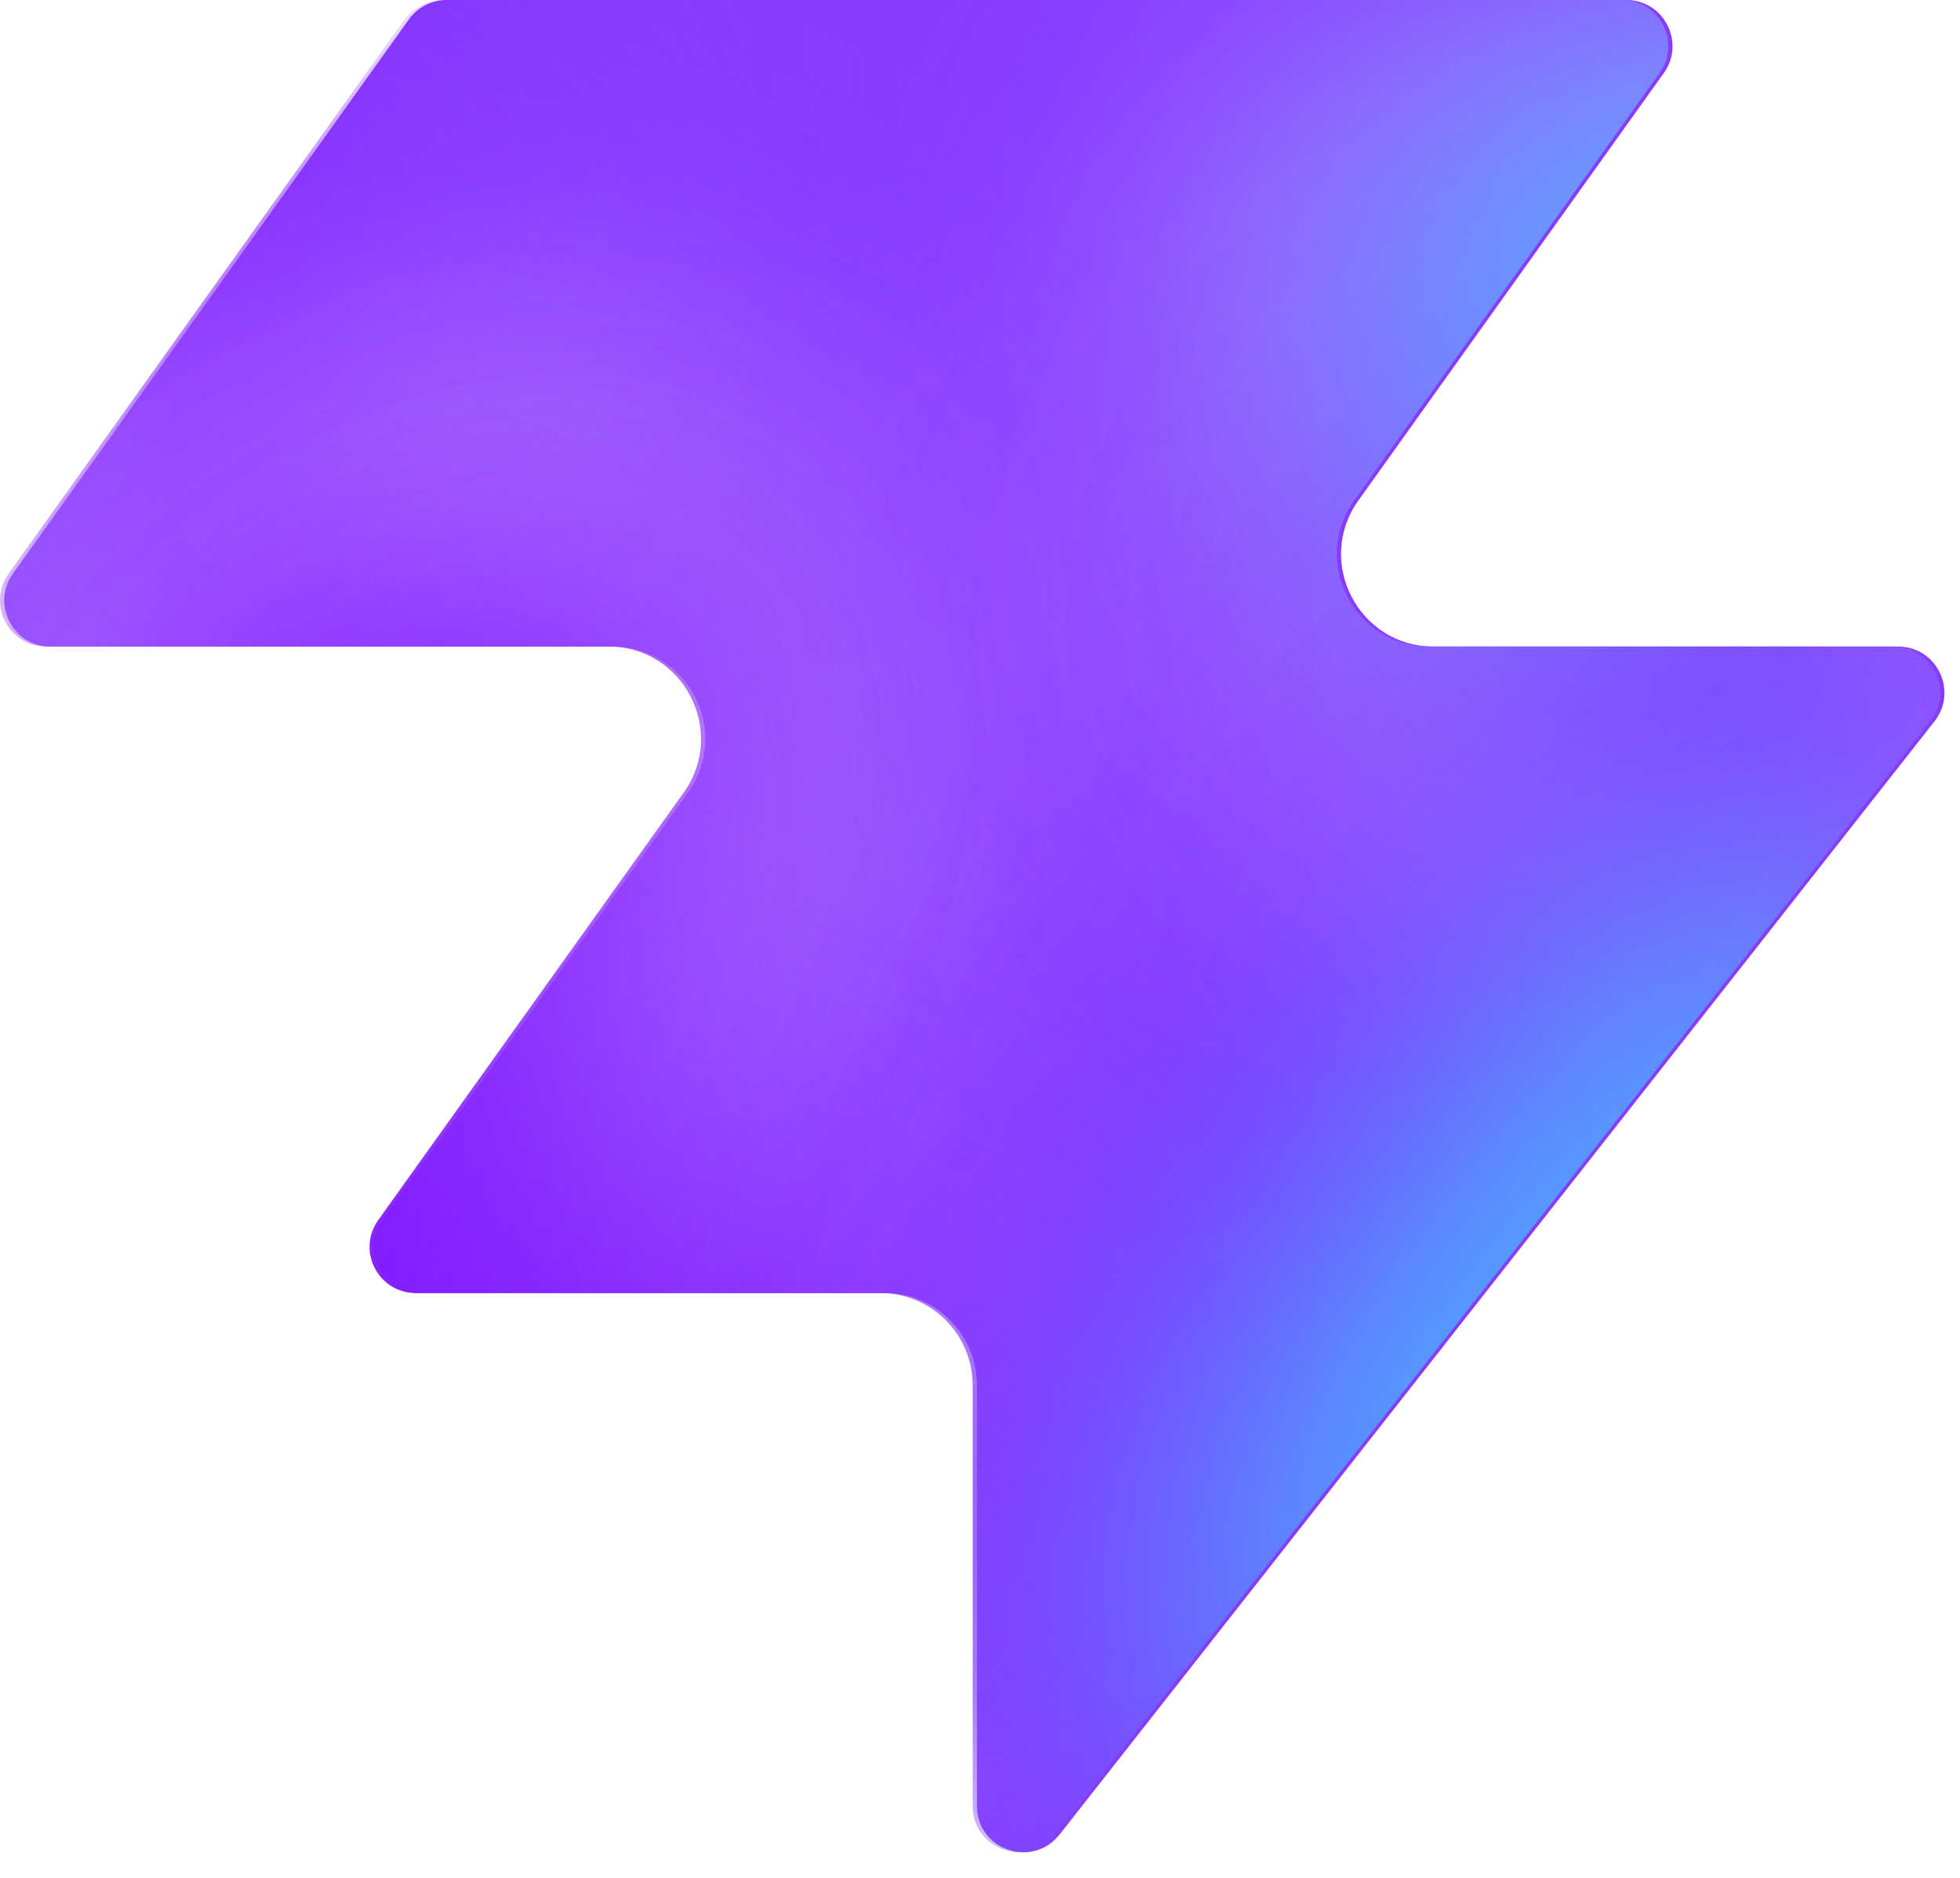
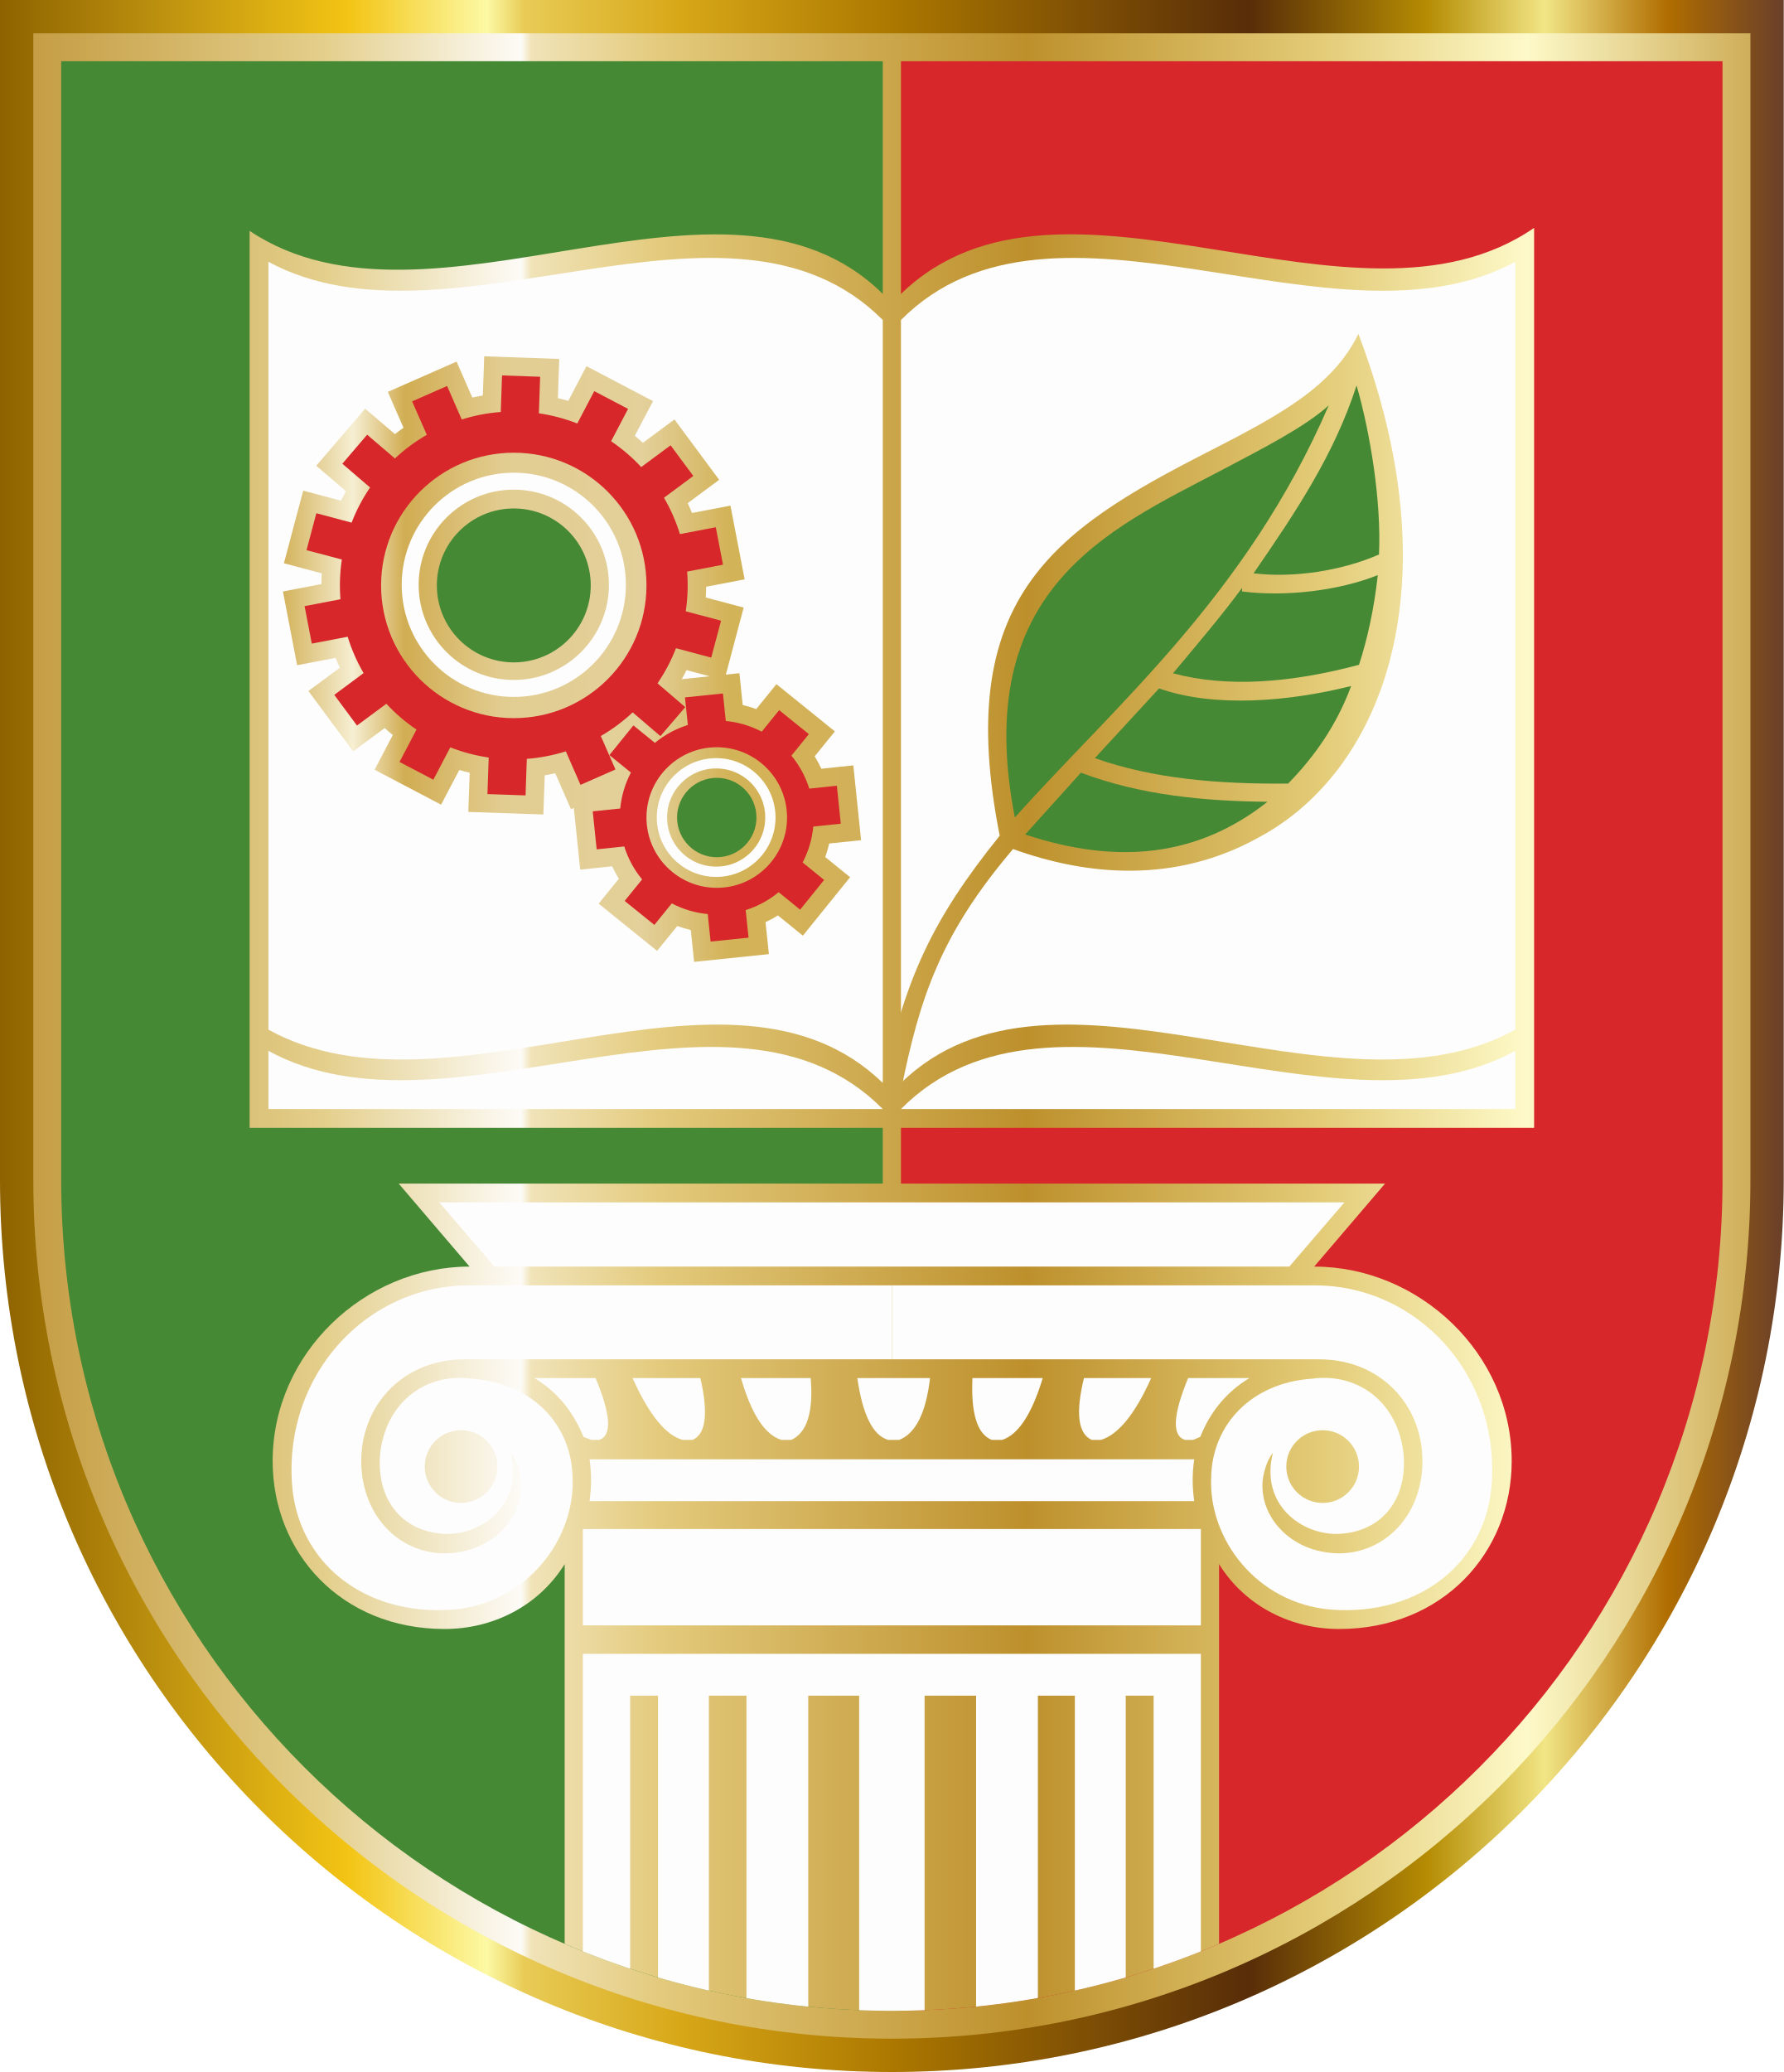
- <svg xmlns="http://www.w3.org/2000/svg" width="48" height="46" fill="none" viewBox="0 0 48 46">
-   <path fill="#863bff" d="M25.946 44.938c-.664.845-2.021.375-2.021-.698V33.937a2.26 2.26 0 0 0-2.262-2.262H10.287c-.92 0-1.456-1.04-.92-1.788l7.48-10.471c1.07-1.497 0-3.578-1.842-3.578H1.237c-.92 0-1.456-1.04-.92-1.788L10.013.474c.214-.297.556-.474.92-.474h28.894c.92 0 1.456 1.04.92 1.788l-7.48 10.471c-1.07 1.498 0 3.579 1.842 3.579h11.377c.943 0 1.473 1.088.89 1.83L25.947 44.94z" style="fill:#863bff;fill:color(display-p3 .525 .23 1);fill-opacity:1" />
-   <mask id="a" width="48" height="46" x="0" y="0" maskUnits="userSpaceOnUse" style="mask-type:alpha">
-     <path fill="#000" d="M25.842 44.938c-.664.844-2.021.375-2.021-.698V33.937a2.26 2.26 0 0 0-2.262-2.262H10.183c-.92 0-1.456-1.04-.92-1.788l7.48-10.471c1.07-1.498 0-3.579-1.842-3.579H1.133c-.92 0-1.456-1.04-.92-1.787L9.91.473c.214-.297.556-.474.92-.474h28.894c.92 0 1.456 1.04.92 1.788l-7.48 10.471c-1.07 1.498 0 3.578 1.842 3.578h11.377c.943 0 1.473 1.088.89 1.832L25.843 44.94z" style="fill:#000;fill-opacity:1" />
-   </mask>
-   <g mask="url(#a)">
-     <g filter="url(#b)">
-       <ellipse cx="5.508" cy="14.704" fill="#ede6ff" rx="5.508" ry="14.704" style="fill:#ede6ff;fill:color(display-p3 .927 .903 1);fill-opacity:1" transform="matrix(.00324 1 1 -.00324 -4.47 31.516)" />
+ <svg xmlns="http://www.w3.org/2000/svg" viewBox="0 0 2944 3419" role="img" aria-labelledby="title">
+   <defs>
+     <linearGradient id="rim" gradientUnits="userSpaceOnUse" x2="2944">
+       <stop stop-color="#8e6300" />
+       <stop offset=".10" stop-color="#c29610" />
+       <stop offset=".195" stop-color="#f3c414" />
+       <stop offset=".273" stop-color="#fcf9a4" />
+       <stop offset=".294" stop-color="#e8cb56" />
+       <stop offset=".38" stop-color="#d8a818" />
+       <stop offset=".5" stop-color="#ac7800" />
+       <stop offset=".70" stop-color="#582d08" />
+       <stop offset=".80" stop-color="#b58c03" />
+       <stop offset=".866" stop-color="#f1e585" />
+       <stop offset=".935" stop-color="#b06d00" />
+       <stop offset="1" stop-color="#693f2a" />
+     </linearGradient>
+     <linearGradient id="gold" gradientUnits="userSpaceOnUse" x2="2944">
+       <stop stop-color="#c2983d" />
+       <stop offset=".18" stop-color="#e3ce8a" />
+       <stop offset=".292" stop-color="#fdfbf7" />
+       <stop offset=".298" stop-color="#f0e3b8" />
+       <stop offset=".37" stop-color="#e3ca7c" />
+       <stop offset=".575" stop-color="#bd902c" />
+       <stop offset=".74" stop-color="#e3cb77" />
+       <stop offset=".856" stop-color="#fdf9c8" />
+       <stop offset="1" stop-color="#c8a349" />
+     </linearGradient>
+     <linearGradient id="gear-gold" gradientUnits="userSpaceOnUse" x1="468" x2="1424">
+       <stop stop-color="#d4b35d" />
+       <stop offset=".12" stop-color="#f6efd3" />
+       <stop offset=".21" stop-color="#d1ad53" />
+       <stop offset=".38" stop-color="#e2cd91" />
+       <stop offset=".62" stop-color="#e3d09a" />
+       <stop offset=".77" stop-color="#d3b358" />
+       <stop offset="1" stop-color="#d2b059" />
+     </linearGradient>
+     <clipPath id="field">
+       <path d="M101 101H2843V1947a1371 1371 0 0 1-2742 0Z" />
+     </clipPath>
+     <path id="wheel" d="M826.5 679.8 L828.6 619.5 891.5 621.7 889.4 682 A287 287 0 0 1 952.8 698.8 L980.8 645.4 1036.6 674.7 1008.6 728.1 A287 287 0 0 1 1058.3 770.7 L1106.8 734.8 1144.3 785.4 1095.9 821.3 A287 287 0 0 1 1122.2 881.3 L1181.4 870 1193.3 931.8 1134.1 943.2 A287 287 0 0 1 1131.8 1008.7 L1190.1 1024.2 1173.9 1085.1 1115.7 1069.6 A287 287 0 0 1 1085.2 1127.6 L1131 1166.8 1090 1214.7 1044.2 1175.5 A287 287 0 0 1 991.6 1214.5 L1015.8 1269.7 958.1 1295.1 933.9 1239.8 A287 287 0 0 1 869.5 1252.2 L867.4 1312.5 804.5 1310.3 806.6 1250 A287 287 0 0 1 743.2 1233.2 L715.2 1286.6 659.4 1257.3 687.4 1203.9 A287 287 0 0 1 637.7 1161.3 L589.2 1197.2 551.7 1146.6 600.1 1110.7 A287 287 0 0 1 573.8 1050.7 L514.6 1062 502.7 1000.2 561.9 988.8 A287 287 0 0 1 564.2 923.3 L505.9 907.8 522.1 846.9 580.3 862.4 A287 287 0 0 1 610.8 804.4 L565 765.2 606 717.3 651.8 756.5 A287 287 0 0 1 704.4 717.5 L680.2 662.3 737.9 636.9 762.1 692.2 A287 287 0 0 1 826.5 679.8 Z" />
+     <path id="pinion" d="M1135.3 1196.3 L1130.5 1150.8 1193.2 1144.3 1197.9 1189.7 A160 160 0 0 1 1257.2 1207.3 L1286 1171.8 1335 1211.4 1306.2 1246.9 A160 160 0 0 1 1335.7 1301.3 L1381.2 1296.5 1387.7 1359.2 1342.3 1363.9 A160 160 0 0 1 1324.7 1423.2 L1360.2 1452 1320.6 1501 1285.1 1472.2 A160 160 0 0 1 1230.7 1501.7 L1235.5 1547.2 1172.8 1553.7 1168.1 1508.3 A160 160 0 0 1 1108.8 1490.7 L1080 1526.2 1031 1486.6 1059.8 1451.1 A160 160 0 0 1 1030.3 1396.7 L984.8 1401.5 978.3 1338.8 1023.7 1334.1 A160 160 0 0 1 1041.3 1274.8 L1005.8 1246 1045.4 1197 1080.9 1225.8 A160 160 0 0 1 1135.3 1196.3 Z" />
+     <path id="scroll" d="M980 2243H767C659 2243 588 2328 597 2428C606 2521 681 2575 758 2561C831 2549 875 2483 856 2424C852 2410 848 2404 843 2397C865 2483 795 2534 733 2531C661 2527 619 2471 628 2394C640 2309 707 2265 779 2275C879 2282 943 2351 945 2437C950 2539 870 2646 747 2656C600 2667 491 2577 482 2449C469 2268 605 2121 774 2121H1472V2243Z" />
+   </defs>
+   <path fill="url(#rim)" d="M0 0H2944V1947a1472 1472 0 0 1-2944 0Z" />
+   <path fill="url(#gold)" d="M55 55H2889V1947a1417 1417 0 0 1-2834 0Z" />
+   <g clip-path="url(#field)">
+     <path fill="#458935" d="M0 0H1457V3419H0Z" />
+     <path fill="#d7272a" d="M1487 0H2944V3419H1487Z" />
+     <path fill="url(#gold)" d="M412 381C710 580 1197 228 1457 485H1487C1752 228 2236 580 2532 376V1861H412Z" />
+     <g fill="#fefdfd">
+       <path d="M443 432C741 593 1204 274 1457 528V1787C1204 1541 741 1864 443 1699Z" />
+       <path d="M2501 432C2203 593 1740 274 1487 528V1787C1740 1541 2203 1864 2501 1699Z" />
+       <path d="M443 1734C741 1897 1204 1575 1457 1830H443ZM2501 1734C2203 1897 1740 1575 1487 1830H2501Z" />
    </g>
-     <g filter="url(#c)">
-       <ellipse cx="10.399" cy="29.851" fill="#ede6ff" rx="10.399" ry="29.851" style="fill:#ede6ff;fill:color(display-p3 .927 .903 1);fill-opacity:1" transform="matrix(.00324 1 1 -.00324 -39.328 7.883)" />
+     <g fill="url(#gear-gold)" stroke="url(#gear-gold)" stroke-width="61">
+       <use href="#wheel" />
+       <use href="#pinion" />
    </g>
-     <g filter="url(#d)">
-       <ellipse cx="5.508" cy="30.487" fill="#7e14ff" rx="5.508" ry="30.487" style="fill:#7e14ff;fill:color(display-p3 .492 .077 1);fill-opacity:1" transform="rotate(89.814 -25.913 -14.639)scale(1 -1)" />
+     <g fill="#d7272a">
+       <use href="#wheel" />
+       <use href="#pinion" />
    </g>
-     <g filter="url(#e)">
-       <ellipse cx="5.508" cy="30.599" fill="#7e14ff" rx="5.508" ry="30.599" style="fill:#7e14ff;fill:color(display-p3 .492 .077 1);fill-opacity:1" transform="rotate(89.814 -32.644 -3.334)scale(1 -1)" />
+     <g fill="url(#gear-gold)">
+       <circle cx="848" cy="966" r="219" />
+       <circle cx="1183" cy="1349" r="116" />
    </g>
-     <g filter="url(#f)">
-       <ellipse cx="5.508" cy="30.599" fill="#7e14ff" rx="5.508" ry="30.599" style="fill:#7e14ff;fill:color(display-p3 .492 .077 1);fill-opacity:1" transform="matrix(.00324 1 1 -.00324 -34.34 30.47)" />
+     <g fill="none" stroke="#fefdfd">
+       <circle cx="848" cy="965" r="171" stroke-width="28" />
+       <circle cx="1182" cy="1349" r="89.5" stroke-width="17" />
    </g>
-     <g filter="url(#g)">
-       <ellipse cx="14.072" cy="22.078" fill="#ede6ff" rx="14.072" ry="22.078" style="fill:#ede6ff;fill:color(display-p3 .927 .903 1);fill-opacity:1" transform="rotate(93.35 24.506 48.493)scale(-1 1)" />
+     <g fill="#458935">
+       <circle cx="848" cy="966" r="127" />
+       <circle cx="1183" cy="1349" r="65.5" />
    </g>
-     <g filter="url(#h)">
-       <ellipse cx="3.47" cy="21.501" fill="#7e14ff" rx="3.47" ry="21.501" style="fill:#7e14ff;fill:color(display-p3 .492 .077 1);fill-opacity:1" transform="rotate(89.009 28.708 47.59)scale(-1 1)" />
+     <path fill="url(#gold)" d="M1457 1787C1494 1616 1537 1519 1650 1379C1573 990 1736 877 1993 746C2110 686 2199 639 2242 551C2400 966 2283 1271 2079 1381C1940 1459 1794 1445 1672 1401C1553 1541 1518 1645 1487 1800Z" />
+     <g fill="#458935">
+       <path d="M1675 1349C1602 973 1829 874 2014 777C2086 739 2153 705 2193 669C2057 984 1839 1165 1675 1349Z" />
+       <path d="M2069 946C2140 843 2202 750 2239 636C2262 716 2280 828 2276 915C2214 942 2135 954 2069 946Z" />
+       <path d="M1936 1111C1977 1062 2017 1015 2050 970V976C2121 985 2209 975 2274 949C2268 1004 2257 1054 2243 1097C2130 1127 2025 1135 1936 1111Z" />
+       <path d="M1807 1251L1913 1136C2004 1168 2126 1158 2230 1132C2206 1197 2169 1249 2126 1293C2010 1294 1903 1285 1807 1251Z" />
+       <path d="M1692 1377L1784 1275C1882 1312 1987 1322 2092 1323C1978 1413 1846 1428 1692 1377Z" />
    </g>
-     <g filter="url(#i)">
-       <ellipse cx="3.47" cy="21.501" fill="#7e14ff" rx="3.47" ry="21.501" style="fill:#7e14ff;fill:color(display-p3 .492 .077 1);fill-opacity:1" transform="rotate(89.009 28.708 47.59)scale(-1 1)" />
-     </g>
-     <g filter="url(#j)">
-       <ellipse cx=".387" cy="8.972" fill="#7e14ff" rx="4.407" ry="29.108" style="fill:#7e14ff;fill:color(display-p3 .492 .077 1);fill-opacity:1" transform="rotate(39.51 .387 8.972)" />
-     </g>
-     <g filter="url(#k)">
-       <ellipse cx="47.523" cy="-6.092" fill="#7e14ff" rx="4.407" ry="29.108" style="fill:#7e14ff;fill:color(display-p3 .492 .077 1);fill-opacity:1" transform="rotate(37.892 47.523 -6.092)" />
-     </g>
-     <g filter="url(#l)">
-       <ellipse cx="41.412" cy="6.333" fill="#47bfff" rx="5.971" ry="9.665" style="fill:#47bfff;fill:color(display-p3 .28 .748 1);fill-opacity:1" transform="rotate(37.892 41.412 6.333)" />
-     </g>
-     <g filter="url(#m)">
-       <ellipse cx="-1.879" cy="38.332" fill="#7e14ff" rx="4.407" ry="29.108" style="fill:#7e14ff;fill:color(display-p3 .492 .077 1);fill-opacity:1" transform="rotate(37.892 -1.88 38.332)" />
-     </g>
-     <g filter="url(#n)">
-       <ellipse cx="-1.879" cy="38.332" fill="#7e14ff" rx="4.407" ry="29.108" style="fill:#7e14ff;fill:color(display-p3 .492 .077 1);fill-opacity:1" transform="rotate(37.892 -1.88 38.332)" />
-     </g>
-     <g filter="url(#o)">
-       <ellipse cx="35.651" cy="29.907" fill="#7e14ff" rx="4.407" ry="29.108" style="fill:#7e14ff;fill:color(display-p3 .492 .077 1);fill-opacity:1" transform="rotate(37.892 35.651 29.907)" />
-     </g>
-     <g filter="url(#p)">
-       <ellipse cx="38.418" cy="32.4" fill="#47bfff" rx="5.971" ry="15.297" style="fill:#47bfff;fill:color(display-p3 .28 .748 1);fill-opacity:1" transform="rotate(37.892 38.418 32.4)" />
+     <path fill="url(#gold)" d="M658 1953H2286L2169 2090C2342 2090 2495 2233 2495 2411C2495 2561 2382 2688 2210 2688C2134 2688 2057 2653 2012 2581V3419H932V2581C887 2653 810 2688 734 2688C562 2688 450 2561 450 2411C450 2233 602 2090 775 2090Z" />
+     <g fill="#fefdfd">
+       <path d="M725 1984H2219L2128 2090H816Z" />
+       <use href="#scroll" />
+       <use href="#scroll" transform="translate(2944) scale(-1 1)" />
+       <g fill="url(#gold)">
+         <circle cx="761" cy="2420" r="60" />
+         <circle cx="2183" cy="2420" r="60" />
+       </g>
+       <path d="M882 2274H983Q1021 2365 989 2376H976L963 2371Q937 2307 882 2274ZM1044 2274H1156Q1176 2362 1143 2376H1127Q1085 2365 1044 2274ZM1223 2274H1338Q1345 2358 1306 2376H1290Q1249 2364 1223 2274ZM1415 2274H1535Q1525 2360 1484 2376H1466Q1428 2365 1415 2274ZM1605 2274H1721Q1694 2363 1654 2376H1637Q1601 2362 1605 2274ZM1789 2274H1900Q1860 2363 1817 2376H1802Q1768 2361 1789 2274ZM1961 2274H2062Q2006 2308 1981 2371L1969 2376H1956Q1923 2366 1961 2274Z" />
+       <path d="M973 2408H1971Q1966 2442 1971 2477H973Q978 2442 973 2408ZM962 2523H1982V2682H962ZM962 2729H1982V3419H1904V2798H1858V3419H1774V2798H1713V3419H1611V2798H1526V3419H1418V2798H1334V3419H1232V2798H1170V3419H1086V2798H1040V3419H962Z" />
    </g>
  </g>
-   <defs>
-     <filter id="b" width="60.045" height="41.654" x="-19.77" y="16.149" color-interpolation-filters="sRGB" filterUnits="userSpaceOnUse">
-       <feFlood flood-opacity="0" result="BackgroundImageFix" />
-       <feBlend in="SourceGraphic" in2="BackgroundImageFix" result="shape" />
-       <feGaussianBlur result="effect1_foregroundBlur_2002_17158" stdDeviation="7.659" />
-     </filter>
-     <filter id="c" width="90.34" height="51.437" x="-54.613" y="-7.533" color-interpolation-filters="sRGB" filterUnits="userSpaceOnUse">
-       <feFlood flood-opacity="0" result="BackgroundImageFix" />
-       <feBlend in="SourceGraphic" in2="BackgroundImageFix" result="shape" />
-       <feGaussianBlur result="effect1_foregroundBlur_2002_17158" stdDeviation="7.659" />
-     </filter>
-     <filter id="d" width="79.355" height="29.4" x="-49.64" y="2.03" color-interpolation-filters="sRGB" filterUnits="userSpaceOnUse">
-       <feFlood flood-opacity="0" result="BackgroundImageFix" />
-       <feBlend in="SourceGraphic" in2="BackgroundImageFix" result="shape" />
-       <feGaussianBlur result="effect1_foregroundBlur_2002_17158" stdDeviation="4.596" />
-     </filter>
-     <filter id="e" width="79.579" height="29.4" x="-45.045" y="20.029" color-interpolation-filters="sRGB" filterUnits="userSpaceOnUse">
-       <feFlood flood-opacity="0" result="BackgroundImageFix" />
-       <feBlend in="SourceGraphic" in2="BackgroundImageFix" result="shape" />
-       <feGaussianBlur result="effect1_foregroundBlur_2002_17158" stdDeviation="4.596" />
-     </filter>
-     <filter id="f" width="79.579" height="29.4" x="-43.513" y="21.178" color-interpolation-filters="sRGB" filterUnits="userSpaceOnUse">
-       <feFlood flood-opacity="0" result="BackgroundImageFix" />
-       <feBlend in="SourceGraphic" in2="BackgroundImageFix" result="shape" />
-       <feGaussianBlur result="effect1_foregroundBlur_2002_17158" stdDeviation="4.596" />
-     </filter>
-     <filter id="g" width="74.749" height="58.852" x="15.756" y="-17.901" color-interpolation-filters="sRGB" filterUnits="userSpaceOnUse">
-       <feFlood flood-opacity="0" result="BackgroundImageFix" />
-       <feBlend in="SourceGraphic" in2="BackgroundImageFix" result="shape" />
-       <feGaussianBlur result="effect1_foregroundBlur_2002_17158" stdDeviation="7.659" />
-     </filter>
-     <filter id="h" width="61.377" height="25.362" x="23.548" y="2.284" color-interpolation-filters="sRGB" filterUnits="userSpaceOnUse">
-       <feFlood flood-opacity="0" result="BackgroundImageFix" />
-       <feBlend in="SourceGraphic" in2="BackgroundImageFix" result="shape" />
-       <feGaussianBlur result="effect1_foregroundBlur_2002_17158" stdDeviation="4.596" />
-     </filter>
-     <filter id="i" width="61.377" height="25.362" x="23.548" y="2.284" color-interpolation-filters="sRGB" filterUnits="userSpaceOnUse">
-       <feFlood flood-opacity="0" result="BackgroundImageFix" />
-       <feBlend in="SourceGraphic" in2="BackgroundImageFix" result="shape" />
-       <feGaussianBlur result="effect1_foregroundBlur_2002_17158" stdDeviation="4.596" />
-     </filter>
-     <filter id="j" width="56.045" height="63.649" x="-27.636" y="-22.853" color-interpolation-filters="sRGB" filterUnits="userSpaceOnUse">
-       <feFlood flood-opacity="0" result="BackgroundImageFix" />
-       <feBlend in="SourceGraphic" in2="BackgroundImageFix" result="shape" />
-       <feGaussianBlur result="effect1_foregroundBlur_2002_17158" stdDeviation="4.596" />
-     </filter>
-     <filter id="k" width="54.814" height="64.646" x="20.116" y="-38.415" color-interpolation-filters="sRGB" filterUnits="userSpaceOnUse">
-       <feFlood flood-opacity="0" result="BackgroundImageFix" />
-       <feBlend in="SourceGraphic" in2="BackgroundImageFix" result="shape" />
-       <feGaussianBlur result="effect1_foregroundBlur_2002_17158" stdDeviation="4.596" />
-     </filter>
-     <filter id="l" width="33.541" height="35.313" x="24.641" y="-11.323" color-interpolation-filters="sRGB" filterUnits="userSpaceOnUse">
-       <feFlood flood-opacity="0" result="BackgroundImageFix" />
-       <feBlend in="SourceGraphic" in2="BackgroundImageFix" result="shape" />
-       <feGaussianBlur result="effect1_foregroundBlur_2002_17158" stdDeviation="4.596" />
-     </filter>
-     <filter id="m" width="54.814" height="64.646" x="-29.286" y="6.009" color-interpolation-filters="sRGB" filterUnits="userSpaceOnUse">
-       <feFlood flood-opacity="0" result="BackgroundImageFix" />
-       <feBlend in="SourceGraphic" in2="BackgroundImageFix" result="shape" />
-       <feGaussianBlur result="effect1_foregroundBlur_2002_17158" stdDeviation="4.596" />
-     </filter>
-     <filter id="n" width="54.814" height="64.646" x="-29.286" y="6.009" color-interpolation-filters="sRGB" filterUnits="userSpaceOnUse">
-       <feFlood flood-opacity="0" result="BackgroundImageFix" />
-       <feBlend in="SourceGraphic" in2="BackgroundImageFix" result="shape" />
-       <feGaussianBlur result="effect1_foregroundBlur_2002_17158" stdDeviation="4.596" />
-     </filter>
-     <filter id="o" width="54.814" height="64.646" x="8.244" y="-2.416" color-interpolation-filters="sRGB" filterUnits="userSpaceOnUse">
-       <feFlood flood-opacity="0" result="BackgroundImageFix" />
-       <feBlend in="SourceGraphic" in2="BackgroundImageFix" result="shape" />
-       <feGaussianBlur result="effect1_foregroundBlur_2002_17158" stdDeviation="4.596" />
-     </filter>
-     <filter id="p" width="39.409" height="43.623" x="18.713" y="10.588" color-interpolation-filters="sRGB" filterUnits="userSpaceOnUse">
-       <feFlood flood-opacity="0" result="BackgroundImageFix" />
-       <feBlend in="SourceGraphic" in2="BackgroundImageFix" result="shape" />
-       <feGaussianBlur result="effect1_foregroundBlur_2002_17158" stdDeviation="4.596" />
-     </filter>
-   </defs>
</svg>
